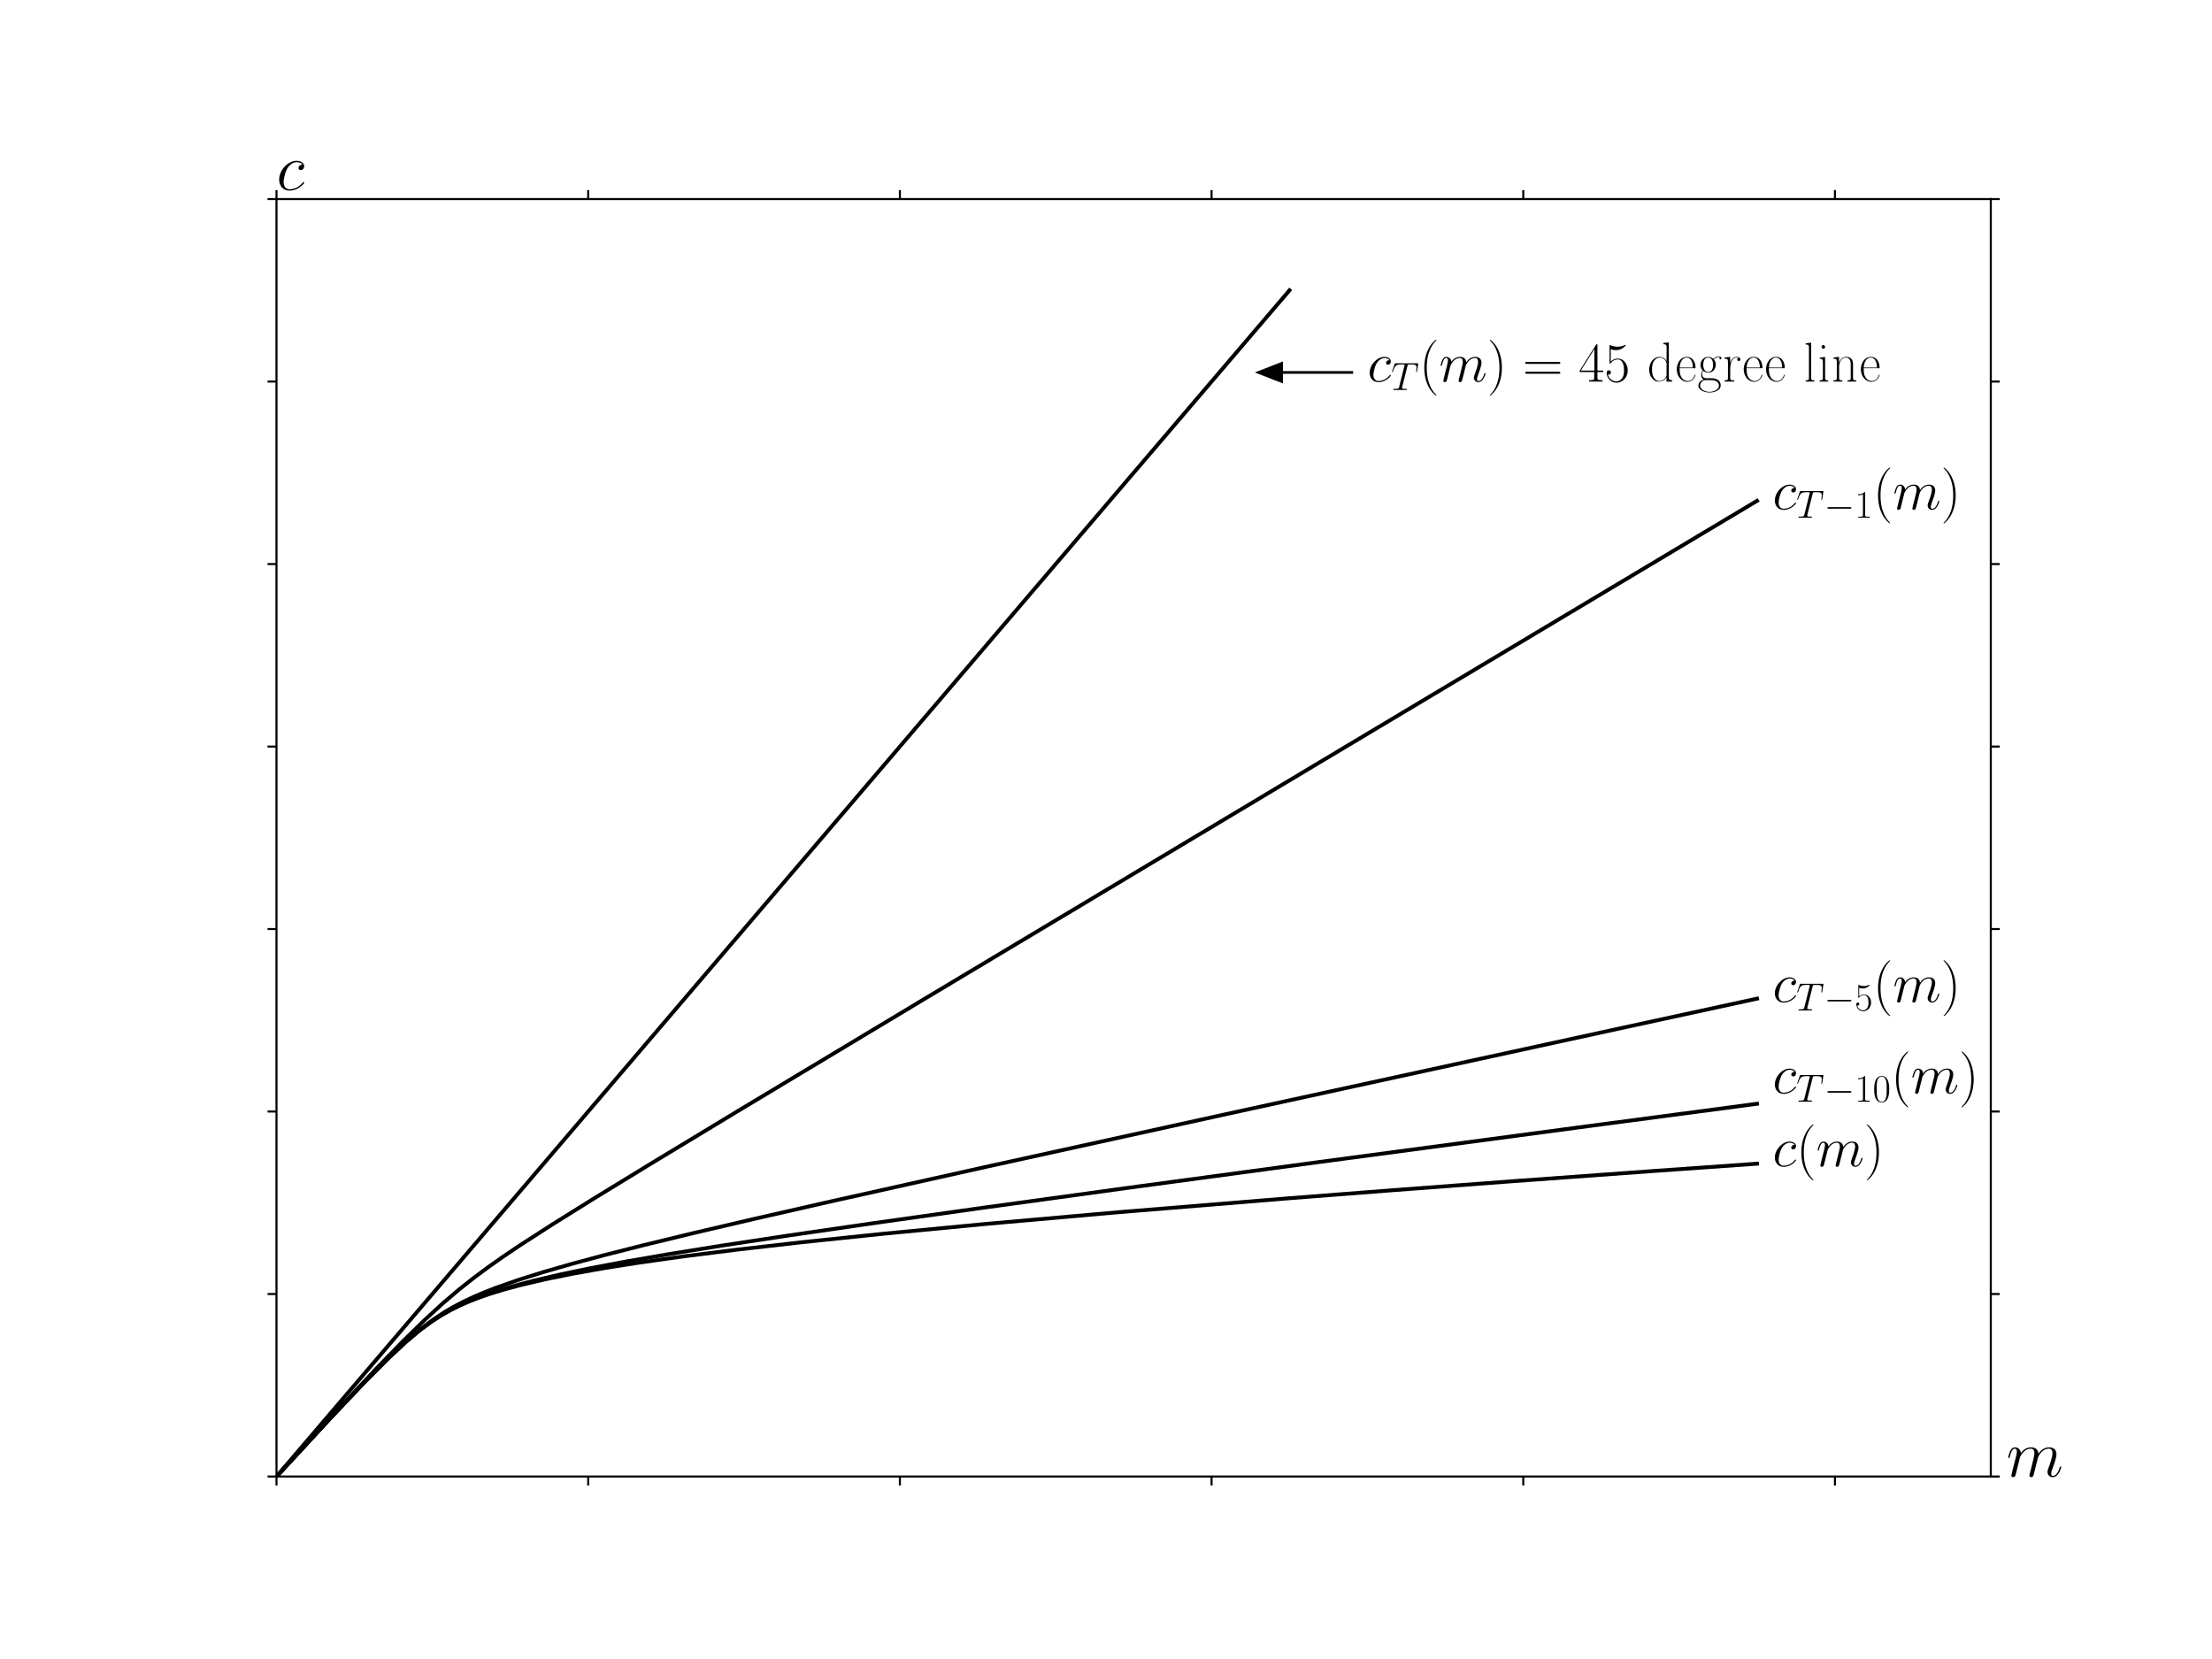
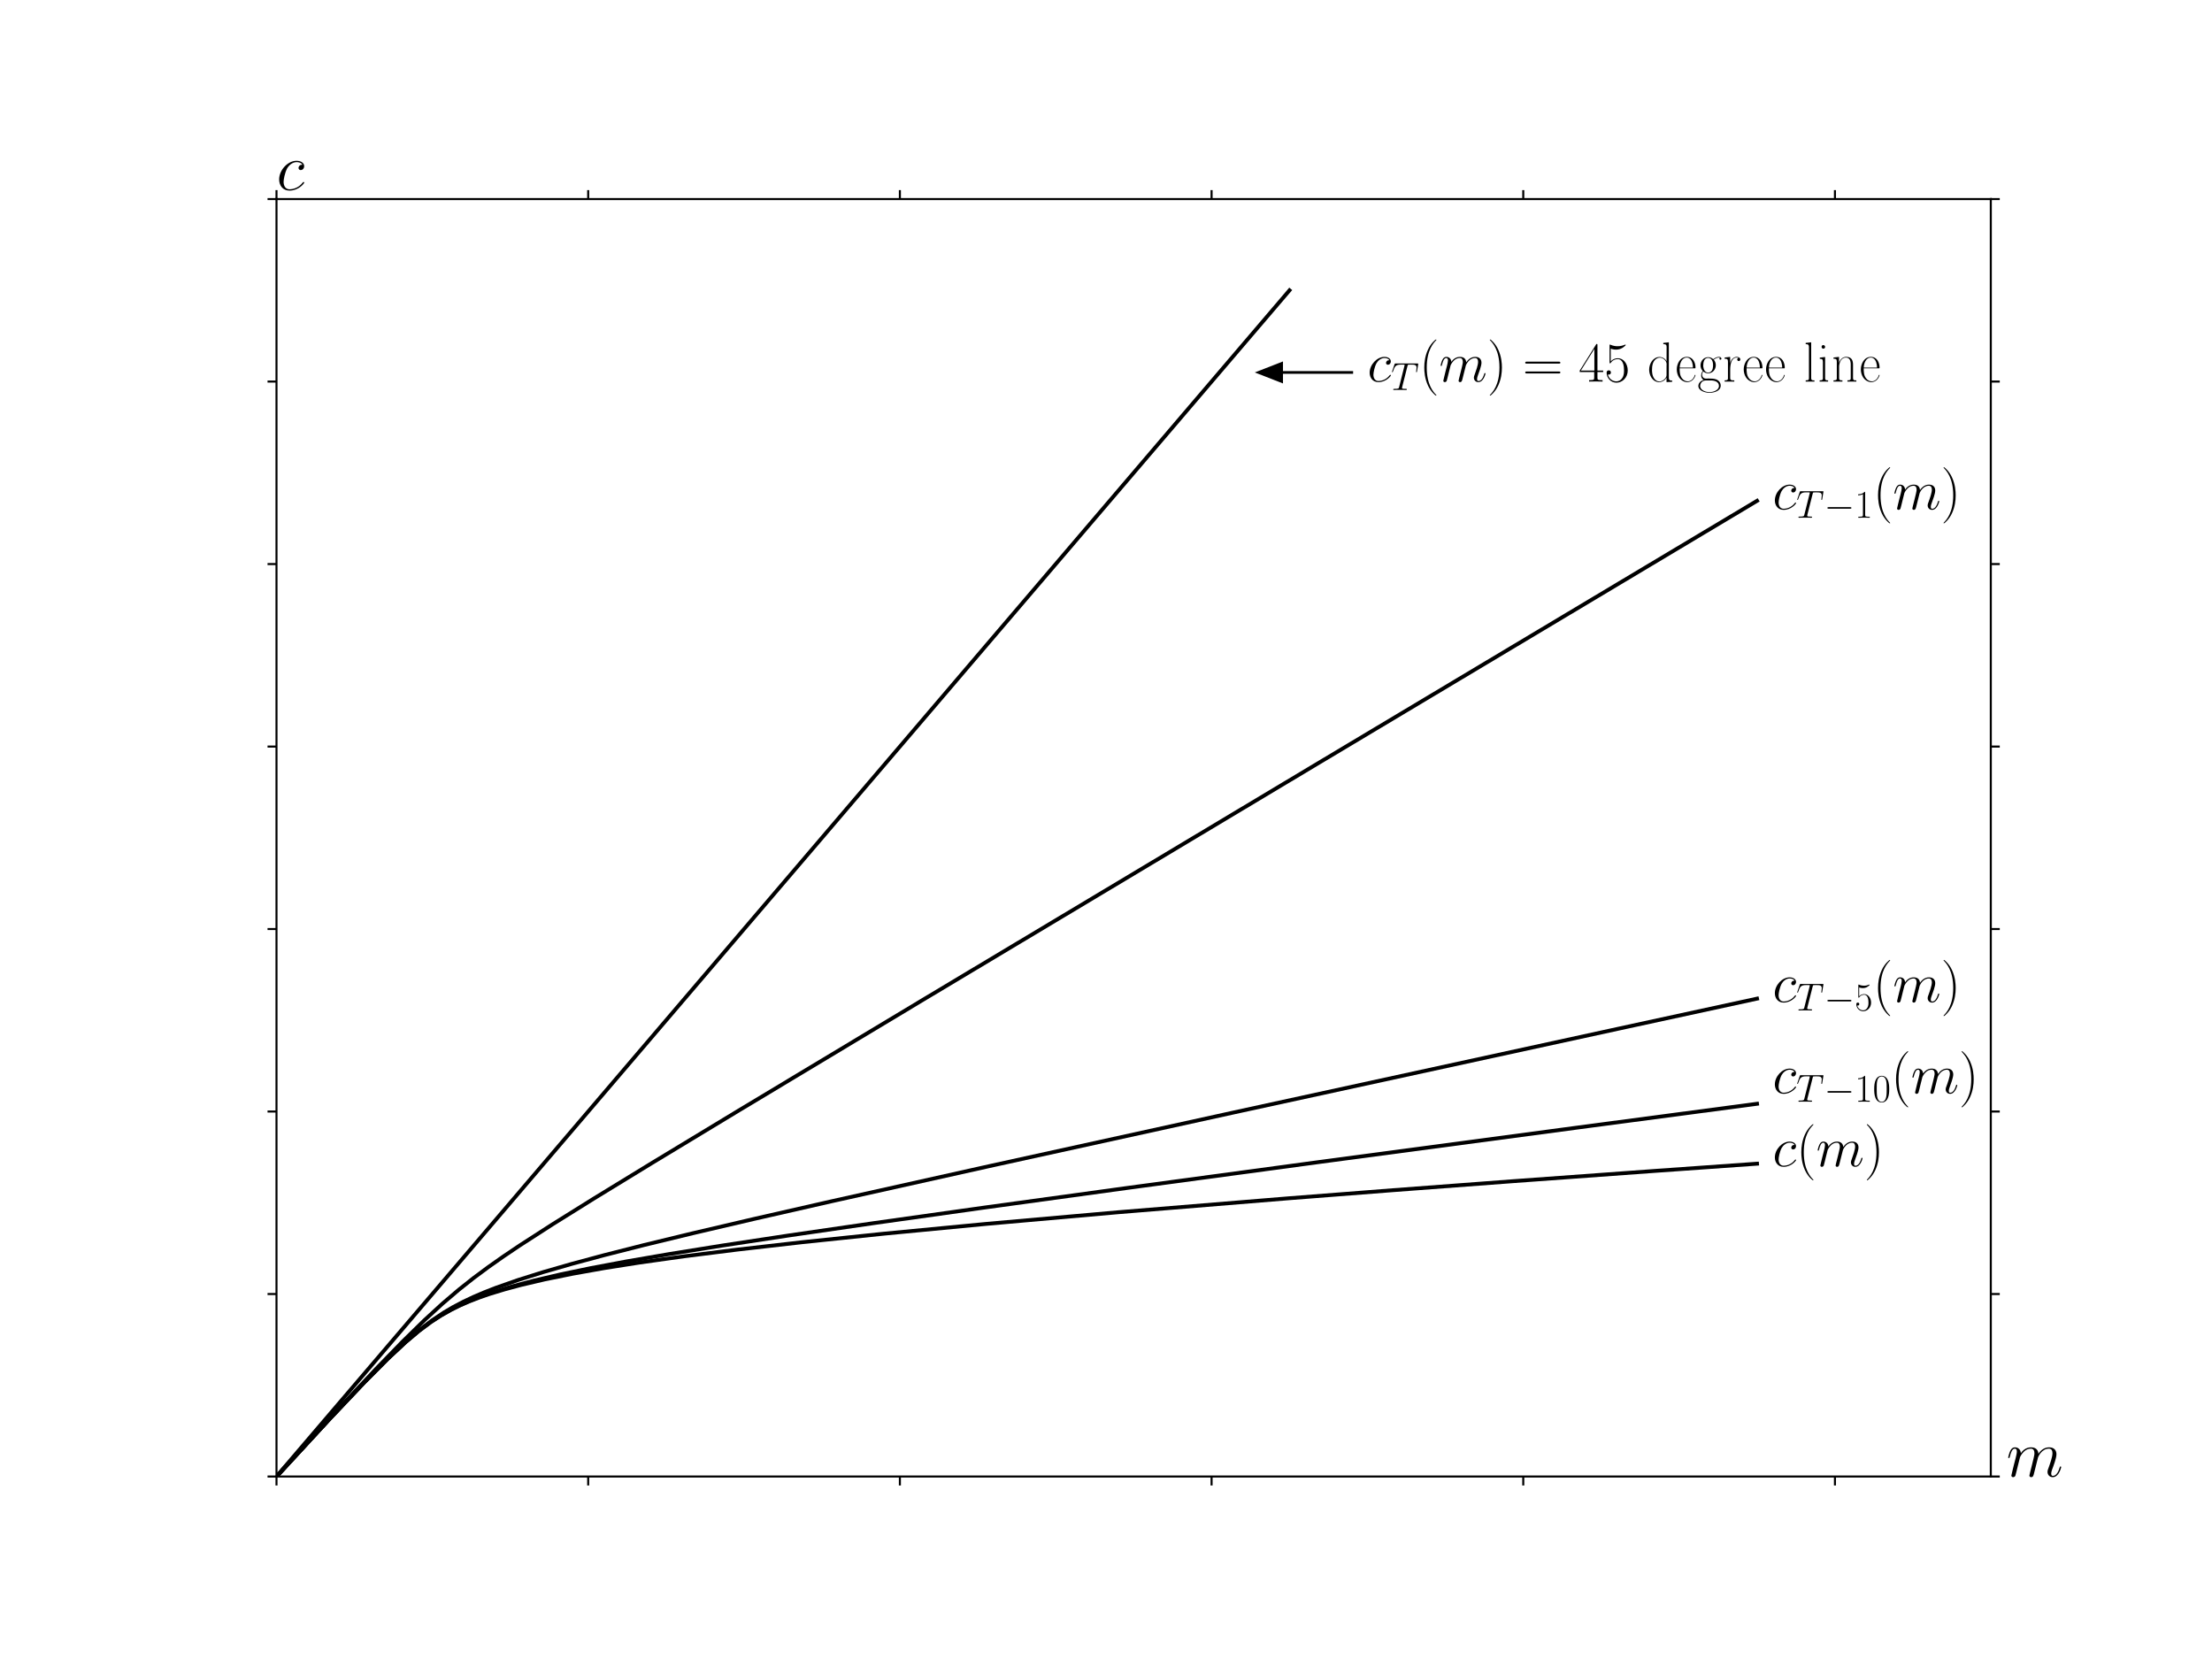
<svg xmlns="http://www.w3.org/2000/svg" xmlns:xlink="http://www.w3.org/1999/xlink" height="648pt" version="1.1" viewBox="0 0 864 648" width="864pt">
  <defs>
    <style type="text/css">*{stroke-linecap:butt;stroke-linejoin:round;}</style>
  </defs>
  <g id="figure_1">
    <g id="patch_1">
      <path d="M 0 648  L 864 648  L 864 0  L 0 0  z " style="fill:#ffffff;" />
    </g>
    <g id="axes_1">
      <g id="patch_2">
        <path d="M 108 576.72  L 777.6 576.72  L 777.6 77.76  L 108 77.76  z " style="fill:#ffffff;" />
      </g>
      <g id="patch_3">
-         <path clip-path="url(#pe5a6f67759)" d="M 491.498 145.476  L 500.629 141.912  L 500.629 145.44  L 528.022 145.44  L 528.022 145.512  L 500.629 145.512  L 500.629 149.04  z " style="stroke:#000000;stroke-linejoin:miter;" />
+         <path clip-path="url(#p5f83345e9a)" d="M 491.498 145.476  L 500.629 141.912  L 500.629 145.44  L 528.022 145.44  L 528.022 145.512  L 500.629 145.512  L 500.629 149.04  z " style="stroke:#000000;stroke-linejoin:miter;" />
      </g>
      <g id="matplotlib.axis_1">
        <g id="xtick_1">
          <g id="line2d_1">
            <defs>
-               <path d="M 0 0  L 0 3.5  " id="m2d9fa6558c" style="stroke:#000000;stroke-width:0.8;" />
+               <path d="M 0 0  L 0 3.5  " id="m4abed1d830" style="stroke:#000000;stroke-width:0.8;" />
            </defs>
            <g>
-               <use style="stroke:#000000;stroke-width:0.8;" x="108" xlink:href="#m2d9fa6558c" y="576.72" />
+               <use style="stroke:#000000;stroke-width:0.8;" x="108" xlink:href="#m4abed1d830" y="576.72" />
            </g>
          </g>
          <g id="line2d_2">
            <defs>
-               <path d="M 0 0  L 0 -3.5  " id="mc37f271c5d" style="stroke:#000000;stroke-width:0.8;" />
+               <path d="M 0 0  L 0 -3.5  " id="mda35cc5777" style="stroke:#000000;stroke-width:0.8;" />
            </defs>
            <g>
-               <use style="stroke:#000000;stroke-width:0.8;" x="108" xlink:href="#mc37f271c5d" y="77.76" />
+               <use style="stroke:#000000;stroke-width:0.8;" x="108" xlink:href="#mda35cc5777" y="77.76" />
            </g>
          </g>
        </g>
        <g id="xtick_2">
          <g id="line2d_3">
            <g>
-               <use style="stroke:#000000;stroke-width:0.8;" x="229.745" xlink:href="#m2d9fa6558c" y="576.72" />
+               <use style="stroke:#000000;stroke-width:0.8;" x="229.745" xlink:href="#m4abed1d830" y="576.72" />
            </g>
          </g>
          <g id="line2d_4">
            <g>
-               <use style="stroke:#000000;stroke-width:0.8;" x="229.745" xlink:href="#mc37f271c5d" y="77.76" />
+               <use style="stroke:#000000;stroke-width:0.8;" x="229.745" xlink:href="#mda35cc5777" y="77.76" />
            </g>
          </g>
        </g>
        <g id="xtick_3">
          <g id="line2d_5">
            <g>
-               <use style="stroke:#000000;stroke-width:0.8;" x="351.491" xlink:href="#m2d9fa6558c" y="576.72" />
+               <use style="stroke:#000000;stroke-width:0.8;" x="351.491" xlink:href="#m4abed1d830" y="576.72" />
            </g>
          </g>
          <g id="line2d_6">
            <g>
-               <use style="stroke:#000000;stroke-width:0.8;" x="351.491" xlink:href="#mc37f271c5d" y="77.76" />
+               <use style="stroke:#000000;stroke-width:0.8;" x="351.491" xlink:href="#mda35cc5777" y="77.76" />
            </g>
          </g>
        </g>
        <g id="xtick_4">
          <g id="line2d_7">
            <g>
-               <use style="stroke:#000000;stroke-width:0.8;" x="473.236" xlink:href="#m2d9fa6558c" y="576.72" />
+               <use style="stroke:#000000;stroke-width:0.8;" x="473.236" xlink:href="#m4abed1d830" y="576.72" />
            </g>
          </g>
          <g id="line2d_8">
            <g>
-               <use style="stroke:#000000;stroke-width:0.8;" x="473.236" xlink:href="#mc37f271c5d" y="77.76" />
+               <use style="stroke:#000000;stroke-width:0.8;" x="473.236" xlink:href="#mda35cc5777" y="77.76" />
            </g>
          </g>
        </g>
        <g id="xtick_5">
          <g id="line2d_9">
            <g>
-               <use style="stroke:#000000;stroke-width:0.8;" x="594.982" xlink:href="#m2d9fa6558c" y="576.72" />
+               <use style="stroke:#000000;stroke-width:0.8;" x="594.982" xlink:href="#m4abed1d830" y="576.72" />
            </g>
          </g>
          <g id="line2d_10">
            <g>
-               <use style="stroke:#000000;stroke-width:0.8;" x="594.982" xlink:href="#mc37f271c5d" y="77.76" />
+               <use style="stroke:#000000;stroke-width:0.8;" x="594.982" xlink:href="#mda35cc5777" y="77.76" />
            </g>
          </g>
        </g>
        <g id="xtick_6">
          <g id="line2d_11">
            <g>
-               <use style="stroke:#000000;stroke-width:0.8;" x="716.727" xlink:href="#m2d9fa6558c" y="576.72" />
+               <use style="stroke:#000000;stroke-width:0.8;" x="716.727" xlink:href="#m4abed1d830" y="576.72" />
            </g>
          </g>
          <g id="line2d_12">
            <g>
-               <use style="stroke:#000000;stroke-width:0.8;" x="716.727" xlink:href="#mc37f271c5d" y="77.76" />
+               <use style="stroke:#000000;stroke-width:0.8;" x="716.727" xlink:href="#mda35cc5777" y="77.76" />
            </g>
          </g>
        </g>
      </g>
      <g id="matplotlib.axis_2">
        <g id="ytick_1">
          <g id="line2d_13">
            <defs>
-               <path d="M 0 0  L -3.5 0  " id="mf4b00cf4b9" style="stroke:#000000;stroke-width:0.8;" />
+               <path d="M 0 0  L -3.5 0  " id="me91a084207" style="stroke:#000000;stroke-width:0.8;" />
            </defs>
            <g>
-               <use style="stroke:#000000;stroke-width:0.8;" x="108" xlink:href="#mf4b00cf4b9" y="576.72" />
+               <use style="stroke:#000000;stroke-width:0.8;" x="108" xlink:href="#me91a084207" y="576.72" />
            </g>
          </g>
          <g id="line2d_14">
            <defs>
-               <path d="M 0 0  L 3.5 0  " id="mbbcc3046ab" style="stroke:#000000;stroke-width:0.8;" />
+               <path d="M 0 0  L 3.5 0  " id="m3e6d8e8324" style="stroke:#000000;stroke-width:0.8;" />
            </defs>
            <g>
-               <use style="stroke:#000000;stroke-width:0.8;" x="777.6" xlink:href="#mbbcc3046ab" y="576.72" />
+               <use style="stroke:#000000;stroke-width:0.8;" x="777.6" xlink:href="#m3e6d8e8324" y="576.72" />
            </g>
          </g>
        </g>
        <g id="ytick_2">
          <g id="line2d_15">
            <g>
-               <use style="stroke:#000000;stroke-width:0.8;" x="108" xlink:href="#mf4b00cf4b9" y="505.44" />
+               <use style="stroke:#000000;stroke-width:0.8;" x="108" xlink:href="#me91a084207" y="505.44" />
            </g>
          </g>
          <g id="line2d_16">
            <g>
-               <use style="stroke:#000000;stroke-width:0.8;" x="777.6" xlink:href="#mbbcc3046ab" y="505.44" />
+               <use style="stroke:#000000;stroke-width:0.8;" x="777.6" xlink:href="#m3e6d8e8324" y="505.44" />
            </g>
          </g>
        </g>
        <g id="ytick_3">
          <g id="line2d_17">
            <g>
-               <use style="stroke:#000000;stroke-width:0.8;" x="108" xlink:href="#mf4b00cf4b9" y="434.16" />
+               <use style="stroke:#000000;stroke-width:0.8;" x="108" xlink:href="#me91a084207" y="434.16" />
            </g>
          </g>
          <g id="line2d_18">
            <g>
-               <use style="stroke:#000000;stroke-width:0.8;" x="777.6" xlink:href="#mbbcc3046ab" y="434.16" />
+               <use style="stroke:#000000;stroke-width:0.8;" x="777.6" xlink:href="#m3e6d8e8324" y="434.16" />
            </g>
          </g>
        </g>
        <g id="ytick_4">
          <g id="line2d_19">
            <g>
-               <use style="stroke:#000000;stroke-width:0.8;" x="108" xlink:href="#mf4b00cf4b9" y="362.88" />
+               <use style="stroke:#000000;stroke-width:0.8;" x="108" xlink:href="#me91a084207" y="362.88" />
            </g>
          </g>
          <g id="line2d_20">
            <g>
-               <use style="stroke:#000000;stroke-width:0.8;" x="777.6" xlink:href="#mbbcc3046ab" y="362.88" />
+               <use style="stroke:#000000;stroke-width:0.8;" x="777.6" xlink:href="#m3e6d8e8324" y="362.88" />
            </g>
          </g>
        </g>
        <g id="ytick_5">
          <g id="line2d_21">
            <g>
-               <use style="stroke:#000000;stroke-width:0.8;" x="108" xlink:href="#mf4b00cf4b9" y="291.6" />
+               <use style="stroke:#000000;stroke-width:0.8;" x="108" xlink:href="#me91a084207" y="291.6" />
            </g>
          </g>
          <g id="line2d_22">
            <g>
-               <use style="stroke:#000000;stroke-width:0.8;" x="777.6" xlink:href="#mbbcc3046ab" y="291.6" />
+               <use style="stroke:#000000;stroke-width:0.8;" x="777.6" xlink:href="#m3e6d8e8324" y="291.6" />
            </g>
          </g>
        </g>
        <g id="ytick_6">
          <g id="line2d_23">
            <g>
-               <use style="stroke:#000000;stroke-width:0.8;" x="108" xlink:href="#mf4b00cf4b9" y="220.32" />
+               <use style="stroke:#000000;stroke-width:0.8;" x="108" xlink:href="#me91a084207" y="220.32" />
            </g>
          </g>
          <g id="line2d_24">
            <g>
-               <use style="stroke:#000000;stroke-width:0.8;" x="777.6" xlink:href="#mbbcc3046ab" y="220.32" />
+               <use style="stroke:#000000;stroke-width:0.8;" x="777.6" xlink:href="#m3e6d8e8324" y="220.32" />
            </g>
          </g>
        </g>
        <g id="ytick_7">
          <g id="line2d_25">
            <g>
-               <use style="stroke:#000000;stroke-width:0.8;" x="108" xlink:href="#mf4b00cf4b9" y="149.04" />
+               <use style="stroke:#000000;stroke-width:0.8;" x="108" xlink:href="#me91a084207" y="149.04" />
            </g>
          </g>
          <g id="line2d_26">
            <g>
-               <use style="stroke:#000000;stroke-width:0.8;" x="777.6" xlink:href="#mbbcc3046ab" y="149.04" />
+               <use style="stroke:#000000;stroke-width:0.8;" x="777.6" xlink:href="#m3e6d8e8324" y="149.04" />
            </g>
          </g>
        </g>
        <g id="ytick_8">
          <g id="line2d_27">
            <g>
-               <use style="stroke:#000000;stroke-width:0.8;" x="108" xlink:href="#mf4b00cf4b9" y="77.76" />
+               <use style="stroke:#000000;stroke-width:0.8;" x="108" xlink:href="#me91a084207" y="77.76" />
            </g>
          </g>
          <g id="line2d_28">
            <g>
-               <use style="stroke:#000000;stroke-width:0.8;" x="777.6" xlink:href="#mbbcc3046ab" y="77.76" />
+               <use style="stroke:#000000;stroke-width:0.8;" x="777.6" xlink:href="#m3e6d8e8324" y="77.76" />
            </g>
          </g>
        </g>
      </g>
      <g id="line2d_29">
-         <path clip-path="url(#pe5a6f67759)" d="M 108 576.72  L 128.839 554.13  L 142.153 540.077  L 151.415 530.765  L 158.362 524.292  L 163.571 519.9  L 168.202 516.456  L 172.255 513.828  L 176.307 511.552  L 179.78 509.848  L 183.253 508.338  L 187.305 506.771  L 191.357 505.373  L 197.146 503.617  L 203.514 501.901  L 212.775 499.732  L 223.774 497.499  L 235.93 495.334  L 249.823 493.145  L 267.189 490.71  L 288.029 488.087  L 313.499 485.181  L 345.337 481.865  L 385.279 478.043  L 436.798 473.492  L 503.368 468.044  L 543.889 464.9  L 590.777 461.384  L 646.349 457.356  L 686.291 454.534  L 686.291 454.534  " style="fill:none;stroke:#000000;stroke-linecap:square;stroke-width:1.5;" />
+         <path clip-path="url(#p5f83345e9a)" d="M 108 576.72  L 128.839 554.13  L 142.153 540.077  L 151.415 530.765  L 158.362 524.292  L 163.571 519.9  L 168.202 516.456  L 172.255 513.828  L 176.307 511.552  L 179.78 509.848  L 183.253 508.338  L 187.305 506.771  L 191.357 505.373  L 197.146 503.617  L 203.514 501.901  L 212.775 499.732  L 223.774 497.499  L 235.93 495.334  L 249.823 493.145  L 267.189 490.71  L 288.029 488.087  L 313.499 485.181  L 345.337 481.865  L 385.279 478.043  L 436.798 473.492  L 503.368 468.044  L 543.889 464.9  L 590.777 461.384  L 646.349 457.356  L 686.291 454.534  L 686.291 454.534  " style="fill:none;stroke:#000000;stroke-linecap:square;stroke-width:1.5;" />
      </g>
      <g id="line2d_30">
-         <path clip-path="url(#pe5a6f67759)" d="M 108 576.72  L 132.313 550.225  L 146.784 534.792  L 157.204 524.059  L 165.887 515.561  L 172.833 509.19  L 179.201 503.763  L 184.99 499.177  L 190.778 494.88  L 196.567 490.807  L 202.935 486.516  L 215.67 478.308  L 231.878 468.196  L 254.454 454.387  L 288.607 433.725  L 360.966 390.244  L 513.209 299.099  L 686.291 195.626  L 686.291 195.626  " style="fill:none;stroke:#000000;stroke-linecap:square;stroke-width:1.5;" />
+         <path clip-path="url(#p5f83345e9a)" d="M 108 576.72  L 132.313 550.225  L 146.784 534.792  L 157.204 524.059  L 165.887 515.561  L 172.833 509.19  L 179.201 503.763  L 184.99 499.177  L 190.778 494.88  L 196.567 490.807  L 202.935 486.516  L 215.67 478.308  L 231.878 468.196  L 254.454 454.387  L 288.607 433.725  L 360.966 390.244  L 513.209 299.099  L 686.291 195.626  L 686.291 195.626  " style="fill:none;stroke:#000000;stroke-linecap:square;stroke-width:1.5;" />
      </g>
      <g id="line2d_31">
-         <path clip-path="url(#pe5a6f67759)" d="M 108 576.72  L 128.839 554.127  L 142.732 539.467  L 151.415 530.712  L 158.362 524.176  L 164.15 519.241  L 168.781 515.725  L 173.412 512.645  L 176.886 510.597  L 180.938 508.465  L 184.99 506.555  L 189.042 504.823  L 193.673 503.009  L 202.356 499.965  L 212.197 496.873  L 223.195 493.704  L 235.93 490.28  L 251.56 486.313  L 270.662 481.687  L 294.396 476.14  L 324.497 469.283  L 386.436 455.48  L 481.95 434.512  L 631.877 401.87  L 686.291 390.062  L 686.291 390.062  " style="fill:none;stroke:#000000;stroke-linecap:square;stroke-width:1.5;" />
+         <path clip-path="url(#p5f83345e9a)" d="M 108 576.72  L 128.839 554.127  L 142.732 539.467  L 151.415 530.712  L 158.362 524.176  L 164.15 519.241  L 168.781 515.725  L 173.412 512.645  L 176.886 510.597  L 180.938 508.465  L 184.99 506.555  L 189.042 504.823  L 193.673 503.009  L 202.356 499.965  L 212.197 496.873  L 223.195 493.704  L 235.93 490.28  L 251.56 486.313  L 270.662 481.687  L 294.396 476.14  L 324.497 469.283  L 386.436 455.48  L 481.95 434.512  L 631.877 401.87  L 686.291 390.062  L 686.291 390.062  " style="fill:none;stroke:#000000;stroke-linecap:square;stroke-width:1.5;" />
      </g>
      <g id="line2d_32">
-         <path clip-path="url(#pe5a6f67759)" d="M 108 576.72  L 128.839 554.13  L 142.153 540.075  L 151.415 530.757  L 158.362 524.274  L 163.571 519.868  L 168.202 516.404  L 172.255 513.754  L 176.307 511.451  L 179.78 509.718  L 183.832 507.932  L 187.884 506.349  L 191.936 504.927  L 200.04 502.448  L 208.723 500.156  L 219.143 497.736  L 230.72 495.333  L 244.613 492.722  L 261.4 489.83  L 282.24 486.488  L 308.289 482.54  L 341.285 477.748  L 384.121 471.723  L 440.271 464.009  L 514.945 453.924  L 615.669 440.488  L 686.291 431.132  L 686.291 431.132  " style="fill:none;stroke:#000000;stroke-linecap:square;stroke-width:1.5;" />
+         <path clip-path="url(#p5f83345e9a)" d="M 108 576.72  L 128.839 554.13  L 142.153 540.075  L 151.415 530.757  L 158.362 524.274  L 163.571 519.868  L 168.202 516.404  L 172.255 513.754  L 176.307 511.451  L 179.78 509.718  L 183.832 507.932  L 187.884 506.349  L 191.936 504.927  L 200.04 502.448  L 208.723 500.156  L 219.143 497.736  L 230.72 495.333  L 244.613 492.722  L 261.4 489.83  L 282.24 486.488  L 308.289 482.54  L 341.285 477.748  L 384.121 471.723  L 440.271 464.009  L 514.945 453.924  L 615.669 440.488  L 686.291 431.132  L 686.291 431.132  " style="fill:none;stroke:#000000;stroke-linecap:square;stroke-width:1.5;" />
      </g>
      <g id="line2d_33">
-         <path clip-path="url(#pe5a6f67759)" d="M 108 576.72  L 503.673 113.4  L 503.673 113.4  " style="fill:none;stroke:#000000;stroke-linecap:square;stroke-width:1.5;" />
+         <path clip-path="url(#p5f83345e9a)" d="M 108 576.72  L 503.673 113.4  L 503.673 113.4  " style="fill:none;stroke:#000000;stroke-linecap:square;stroke-width:1.5;" />
      </g>
      <g id="patch_4">
        <path d="M 108 576.72  L 108 77.76  " style="fill:none;stroke:#000000;stroke-linecap:square;stroke-linejoin:miter;stroke-width:0.8;" />
      </g>
      <g id="patch_5">
        <path d="M 777.6 576.72  L 777.6 77.76  " style="fill:none;stroke:#000000;stroke-linecap:square;stroke-linejoin:miter;stroke-width:0.8;" />
      </g>
      <g id="patch_6">
        <path d="M 108 576.72  L 777.6 576.72  " style="fill:none;stroke:#000000;stroke-linecap:square;stroke-linejoin:miter;stroke-width:0.8;" />
      </g>
      <g id="patch_7">
        <path d="M 108 77.76  L 777.6 77.76  " style="fill:none;stroke:#000000;stroke-linecap:square;stroke-linejoin:miter;stroke-width:0.8;" />
      </g>
      <g id="text_1">
        <g transform="translate(534.1091 149.04)scale(0.22 -0.22)">
          <defs>
-             <path d="M 2502 2431  C 2381 2431 2323 2431 2234 2355  C 2195 2323 2125 2227 2125 2125  C 2125 1997 2221 1920 2342 1920  C 2496 1920 2669 2044 2669 2292  C 2669 2588 2374 2816 1933 2816  C 1094 2816 256 1903 256 996  C 256 441 602 -64 1254 -64  C 2125 -64 2675 622 2675 706  C 2675 744 2637 776 2611 776  C 2592 776 2586 770 2528 713  C 2118 162 1510 64 1267 64  C 826 64 685 446 685 764  C 685 988 794 1605 1024 2039  C 1190 2338 1536 2682 1939 2682  C 2022 2682 2374 2682 2502 2431  z " id="CMMI12-63" transform="scale(0.015625)" />
-             <path d="M 2669 3910  C 2707 4064 2720 4121 2816 4147  C 2867 4160 3078 4160 3213 4160  C 3853 4160 4154 4134 4154 3634  C 4154 3537 4128 3295 4090 3057  L 4083 2980  C 4083 2954 4109 2916 4147 2916  C 4211 2916 4211 2948 4230 3050  L 4416 4184  C 4429 4243 4429 4256 4429 4275  C 4429 4345 4390 4345 4262 4345  L 762 4345  C 614 4345 608 4339 570 4224  L 179 3070  C 173 3056 154 2986 154 2980  C 154 2948 179 2916 218 2916  C 269 2916 282 2941 307 3024  C 576 3801 710 4160 1562 4160  L 1990 4160  C 2144 4160 2208 4160 2208 4089  C 2208 4069 2208 4057 2176 3941  L 1318 499  C 1254 249 1242 185 563 185  C 403 185 358 185 358 64  C 358 0 429 0 461 0  C 621 0 787 0 947 0  L 1946 0  C 2106 0 2278 0 2438 0  C 2509 0 2573 0 2573 121  C 2573 185 2528 185 2362 185  C 1786 185 1786 243 1786 339  C 1786 346 1786 391 1811 494  L 2669 3910  z " id="CMMI12-54" transform="scale(0.015625)" />
-             <path d="M 1958 -1561  C 1958 -1555 1958 -1542 1939 -1523  C 1645 -1224 858 -407 858 1581  C 858 3569 1632 4379 1946 4697  C 1946 4704 1958 4717 1958 4736  C 1958 4755 1939 4768 1914 4768  C 1843 4768 1299 4296 986 3594  C 666 2887 576 2199 576 1588  C 576 1128 621 351 1005 -471  C 1312 -1135 1837 -1600 1914 -1600  C 1946 -1600 1958 -1587 1958 -1561  z " id="CMR17-28" transform="scale(0.015625)" />
-             <path d="M 1318 1871  C 1331 1910 1491 2229 1728 2433  C 1894 2586 2112 2689 2362 2689  C 2618 2689 2707 2497 2707 2242  C 2707 2203 2707 2076 2630 1775  L 2470 1118  C 2419 926 2298 453 2285 383  C 2259 287 2221 121 2221 96  C 2221 6 2291 -64 2387 -64  C 2579 -64 2611 83 2669 313  L 3053 1839  C 3066 1890 3398 2689 4102 2689  C 4358 2689 4448 2497 4448 2242  C 4448 1884 4198 1188 4058 805  C 4000 651 3968 568 3968 453  C 3968 166 4166 -64 4474 -64  C 5069 -64 5293 875 5293 913  C 5293 945 5267 971 5229 971  C 5171 971 5165 952 5133 843  C 4986 332 4749 64 4493 64  C 4429 64 4326 64 4326 269  C 4326 436 4403 640 4429 710  C 4544 1018 4832 1773 4832 2145  C 4832 2528 4608 2816 4122 2816  C 3693 2816 3347 2574 3091 2197  C 3072 2542 2861 2816 2381 2816  C 1811 2816 1510 2415 1395 2255  C 1376 2618 1114 2816 832 2816  C 646 2816 499 2727 378 2484  C 262 2254 173 1865 173 1839  C 173 1814 198 1782 243 1782  C 294 1782 301 1788 339 1935  C 435 2312 557 2689 813 2689  C 960 2689 1011 2586 1011 2395  C 1011 2254 947 2005 902 1807  L 723 1118  C 698 996 627 709 595 594  C 550 428 480 128 480 96  C 480 6 550 -64 646 -64  C 723 -64 813 -26 864 70  C 877 102 934 326 966 453  L 1107 1028  L 1318 1871  z " id="CMMI12-6d" transform="scale(0.015625)" />
-             <path d="M 1683 1581  C 1683 2040 1638 2817 1254 3639  C 947 4303 422 4768 346 4768  C 326 4768 301 4761 301 4729  C 301 4717 307 4710 314 4697  C 621 4378 1402 3568 1402 1584  C 1402 -407 627 -1217 314 -1537  C 307 -1549 301 -1556 301 -1568  C 301 -1600 326 -1600 346 -1600  C 416 -1600 960 -1128 1274 -426  C 1594 281 1683 969 1683 1581  z " id="CMR17-29" transform="scale(0.015625)" />
-             <path d="M 4115 2017  C 4211 2017 4307 2017 4307 2125  C 4307 2240 4198 2240 4090 2240  L 512 2240  C 403 2240 294 2240 294 2125  C 294 2017 390 2017 486 2017  L 4115 2017  z M 4090 896  C 4198 896 4307 896 4307 1011  C 4307 1119 4211 1119 4115 1119  L 486 1119  C 390 1119 294 1119 294 1011  C 294 896 403 896 512 896  L 4090 896  z " id="CMR17-3d" transform="scale(0.015625)" />
-             <path d="M 2150 4122  C 2150 4256 2144 4256 2029 4256  L 128 1254  L 128 1088  L 1779 1088  L 1779 457  C 1779 224 1766 160 1318 160  L 1197 160  L 1197 0  C 1402 0 1747 0 1965 0  C 2182 0 2528 0 2733 0  L 2733 160  L 2611 160  C 2163 160 2150 224 2150 457  L 2150 1088  L 2803 1088  L 2803 1254  L 2150 1254  L 2150 4122  z M 1798 3703  L 1798 1254  L 256 1254  L 1798 3703  z " id="CMR17-34" transform="scale(0.015625)" />
-             <path d="M 730 3692  C 794 3666 1056 3584 1325 3584  C 1920 3584 2246 3911 2432 4100  C 2432 4157 2432 4192 2394 4192  C 2387 4192 2374 4192 2323 4163  C 2099 4058 1837 3973 1517 3973  C 1325 3973 1037 3999 723 4139  C 653 4171 640 4171 634 4171  C 602 4171 595 4164 595 4037  L 595 2203  C 595 2089 595 2057 659 2057  C 691 2057 704 2070 736 2114  C 941 2401 1222 2522 1542 2522  C 1766 2522 2246 2382 2246 1289  C 2246 1085 2246 715 2054 421  C 1894 159 1645 25 1370 25  C 947 25 518 320 403 814  C 429 807 480 795 506 795  C 589 795 749 840 749 1038  C 749 1210 627 1280 506 1280  C 358 1280 262 1190 262 1011  C 262 454 704 -128 1382 -128  C 2042 -128 2669 440 2669 1264  C 2669 2030 2170 2624 1549 2624  C 1222 2624 947 2503 730 2274  L 730 3692  z " id="CMR17-35" transform="scale(0.015625)" />
-             <path d="M 1882 4397  L 1882 4256  L 1952 4256  C 2150 4256 2259 4198 2259 3955  L 2253 2323  C 2131 2617 1766 2816 1459 2816  C 710 2816 269 2052 269 1373  C 269 731 653 0 1338 0  L 1395 0  C 1741 0 2118 204 2246 507  L 2253 0  L 2893 0  L 2893 160  L 2816 160  C 2605 160 2515 237 2515 461  L 2515 4467  L 1882 4397  z M 595 1245  L 595 1341  C 595 1783 659 2310 1056 2593  C 1190 2689 1344 2740 1498 2740  C 1862 2740 2259 2393 2259 2021  C 2259 1951 2253 1874 2253 1804  L 2253 770  C 2253 424 1811 58 1440 58  C 947 58 678 558 621 981  C 608 1072 608 1155 595 1245  z " id="SFRM3583-64" transform="scale(0.015625)" />
-             <path d="M 563 1524  L 2246 1524  C 2259 1524 2285 1517 2310 1517  C 2355 1517 2374 1543 2374 1581  C 2374 2154 2099 2816 1382 2816  C 614 2816 237 2031 237 1405  C 237 778 589 70 1350 -26  C 1376 -26 1402 -32 1427 -32  C 1869 -32 2208 273 2355 686  C 2362 705 2368 730 2368 749  C 2368 768 2362 787 2336 787  C 2272 787 2266 686 2246 628  C 2118 324 1843 57 1485 57  C 1216 57 960 210 813 425  C 576 742 563 1149 563 1524  z M 570 1600  C 582 2103 832 2740 1370 2740  C 1818 2740 2010 2264 2061 1890  C 2067 1793 2067 1697 2080 1600  L 570 1600  z " id="SFRM3583-65" transform="scale(0.015625)" />
-             <path d="M 659 1252  L 659 1246  C 531 1119 474 909 474 731  C 474 503 570 358 749 218  C 448 167 154 -130 154 -457  C 154 -1004 896 -1248 1421 -1248  C 1933 -1248 2701 -1055 2701 -419  C 2701 -66 2464 204 2138 307  C 1907 384 1658 384 1414 384  L 1222 384  C 1165 384 1107 384 1050 384  C 742 384 582 580 582 848  C 582 965 646 1200 710 1200  L 717 1200  C 755 1200 870 1106 947 1075  C 1050 1031 1158 1012 1274 1012  C 1805 1012 2144 1462 2144 1918  C 2144 2125 2067 2375 1914 2525  L 1914 2532  C 2086 2679 2266 2804 2490 2804  C 2534 2804 2579 2794 2624 2771  C 2586 2744 2554 2704 2554 2651  C 2554 2584 2611 2537 2669 2537  C 2746 2537 2784 2592 2784 2654  C 2784 2818 2630 2880 2502 2880  C 2291 2880 2086 2781 1920 2634  C 1907 2620 1882 2599 1862 2599  C 1824 2599 1696 2706 1613 2749  C 1504 2793 1389 2819 1274 2819  C 742 2819 397 2356 397 1899  C 397 1683 480 1398 659 1252  z M 358 -509  L 358 -458  C 358 -219 506 18 717 115  C 826 167 941 167 1062 167  L 1594 167  C 1958 167 2502 39 2502 -460  C 2502 -960 1850 -1172 1434 -1172  C 1005 -1172 422 -972 358 -509  z M 710 1787  L 710 1868  C 710 2212 787 2737 1267 2737  C 1683 2737 1830 2324 1830 1937  C 1830 1669 1805 1319 1523 1163  C 1446 1113 1357 1088 1274 1088  C 896 1088 749 1450 710 1787  z " id="SFRM3583-67" transform="scale(0.015625)" />
-             <path d="M 288 2746  L 288 2605  L 352 2605  C 557 2605 666 2560 666 2275  L 666 361  C 666 154 512 141 288 141  L 288 0  L 1389 0  L 1389 141  L 1261 141  C 1075 141 922 160 922 407  L 922 1350  C 922 1900 1037 2740 1658 2740  C 1728 2740 1798 2721 1862 2695  C 1786 2663 1722 2611 1722 2520  C 1722 2430 1792 2339 1901 2339  C 1997 2339 2074 2423 2074 2519  C 2074 2732 1837 2816 1664 2816  C 1274 2816 979 2435 922 2080  L 915 2816  L 288 2746  z " id="SFRM3583-72" transform="scale(0.015625)" />
-             <path d="M 307 4365  L 307 4224  L 384 4224  C 608 4224 678 4121 678 3911  L 678 372  C 678 180 595 141 307 141  L 307 0  L 1306 0  L 1306 141  L 1203 141  C 1062 141 934 160 934 365  L 934 4435  L 307 4365  z " id="SFRM3583-6c" transform="scale(0.015625)" />
-             <path d="M 326 2735  L 326 2593  L 358 2593  C 563 2593 678 2561 678 2251  L 678 360  C 678 154 531 141 307 141  L 307 0  L 1274 0  L 1274 141  L 1190 141  C 1056 141 934 154 934 373  L 934 2805  L 326 2735  z M 698 4160  C 595 4160 531 4045 531 3962  C 531 3866 608 3751 730 3751  C 858 3751 934 3857 934 3952  C 934 4046 858 4160 736 4160  C 723 4160 710 4160 698 4160  z " id="SFRM3583-69" transform="scale(0.015625)" />
-             <path d="M 301 2746  L 301 2605  L 365 2605  C 570 2605 678 2560 678 2275  L 678 361  C 678 154 525 141 301 141  L 301 0  L 1318 0  L 1318 141  L 1229 141  C 1082 141 941 160 941 361  L 941 1777  C 979 2217 1203 2740 1709 2740  C 2112 2740 2266 2417 2266 1951  L 2266 361  C 2266 154 2112 141 1888 141  L 1888 0  L 2906 0  L 2906 141  L 2803 141  C 2656 141 2528 160 2528 386  L 2528 1885  C 2528 2299 2451 2816 1760 2816  C 1414 2816 1178 2629 1024 2352  C 986 2281 947 2204 934 2126  L 928 2816  L 301 2746  z " id="SFRM3583-6e" transform="scale(0.015625)" />
+             <path d="M 2502 2432  C 2381 2432 2323 2432 2234 2355  C 2195 2323 2125 2227 2125 2124  C 2125 1996 2221 1919 2342 1919  C 2496 1919 2669 2047 2669 2303  C 2669 2591 2374 2816 1933 2816  C 1094 2816 256 1932 256 1011  C 256 446 602 -64 1254 -64  C 2125 -64 2675 622 2675 706  C 2675 745 2637 777 2611 777  C 2592 777 2586 771 2528 712  C 2118 161 1510 64 1267 64  C 826 64 685 453 685 777  C 685 1004 794 1634 1024 2073  C 1190 2374 1536 2687 1939 2687  C 2022 2687 2374 2676 2502 2432  z " id="CMMI12-63" transform="scale(0.015625)" />
+             <path d="M 2669 3886  C 2707 4038 2720 4096 2816 4121  C 2867 4134 3078 4134 3213 4134  C 3853 4134 4154 4109 4154 3612  C 4154 3516 4128 3274 4090 3038  L 4083 2962  C 4083 2937 4109 2898 4147 2898  C 4211 2898 4211 2930 4230 3032  L 4416 4159  C 4429 4217 4429 4230 4429 4249  C 4429 4319 4390 4319 4262 4319  L 762 4319  C 614 4319 608 4313 570 4198  L 179 3051  C 173 3038 154 2968 154 2962  C 154 2930 179 2898 218 2898  C 269 2898 282 2924 307 3007  C 576 3777 710 4134 1562 4134  L 1990 4134  C 2144 4134 2208 4134 2208 4064  C 2208 4045 2208 4032 2176 3917  L 1318 497  C 1254 249 1242 185 563 185  C 403 185 358 185 358 64  C 358 0 429 0 461 0  C 621 0 787 12 947 12  L 1946 12  C 2106 12 2278 0 2438 0  C 2509 0 2573 0 2573 121  C 2573 185 2528 185 2362 185  C 1786 185 1786 242 1786 338  C 1786 344 1786 389 1811 491  L 2669 3886  z " id="CMMI12-54" transform="scale(0.015625)" />
+             <path d="M 1958 -1562  C 1958 -1556 1958 -1543 1939 -1524  C 1645 -1223 858 -403 858 1596  C 858 3595 1632 4408 1946 4729  C 1946 4735 1958 4748 1958 4767  C 1958 4787 1939 4800 1914 4800  C 1843 4800 1299 4325 986 3620  C 666 2909 576 2218 576 1603  C 576 1141 621 360 1005 -467  C 1312 -1133 1837 -1600 1914 -1600  C 1946 -1600 1958 -1588 1958 -1562  z " id="CMR17-28" transform="scale(0.015625)" />
+             <path d="M 1318 1870  C 1331 1909 1491 2228 1728 2432  C 1894 2585 2112 2687 2362 2687  C 2618 2687 2707 2496 2707 2241  C 2707 2202 2707 2075 2630 1775  L 2470 1117  C 2419 925 2298 453 2285 383  C 2259 287 2221 121 2221 95  C 2221 6 2291 -64 2387 -64  C 2579 -64 2611 83 2669 313  L 3053 1838  C 3066 1890 3398 2687 4102 2687  C 4358 2687 4448 2496 4448 2241  C 4448 1883 4198 1187 4058 804  C 4000 651 3968 568 3968 453  C 3968 166 4166 -64 4474 -64  C 5069 -64 5293 874 5293 913  C 5293 945 5267 970 5229 970  C 5171 970 5165 951 5133 842  C 4986 332 4749 64 4493 64  C 4429 64 4326 70 4326 274  C 4326 440 4403 645 4429 715  C 4544 1021 4832 1775 4832 2145  C 4832 2528 4608 2816 4122 2816  C 3693 2816 3347 2573 3091 2196  C 3072 2541 2861 2816 2381 2816  C 1811 2816 1510 2413 1395 2253  C 1376 2617 1114 2816 832 2816  C 646 2816 499 2726 378 2483  C 262 2253 173 1864 173 1838  C 173 1813 198 1781 243 1781  C 294 1781 301 1787 339 1934  C 435 2311 557 2687 813 2687  C 960 2687 1011 2585 1011 2394  C 1011 2253 947 2004 902 1807  L 723 1117  C 698 996 627 708 595 593  C 550 427 480 127 480 95  C 480 6 550 -64 646 -64  C 723 -64 813 -26 864 70  C 877 102 934 325 966 453  L 1107 1028  L 1318 1870  z " id="CMMI12-6d" transform="scale(0.015625)" />
+             <path d="M 1683 1596  C 1683 2057 1638 2839 1254 3665  C 947 4332 422 4800 346 4800  C 326 4800 301 4793 301 4761  C 301 4748 307 4742 314 4729  C 621 4408 1402 3595 1402 1603  C 1402 -396 627 -1210 314 -1530  C 307 -1543 301 -1549 301 -1562  C 301 -1594 326 -1600 346 -1600  C 416 -1600 960 -1127 1274 -422  C 1594 289 1683 981 1683 1596  z " id="CMR17-29" transform="scale(0.015625)" />
+             <path d="M 4115 2048  C 4211 2048 4307 2048 4307 2156  C 4307 2272 4198 2272 4090 2272  L 512 2272  C 403 2272 294 2272 294 2156  C 294 2048 390 2048 486 2048  L 4115 2048  z M 4090 927  C 4198 927 4307 927 4307 1043  C 4307 1152 4211 1152 4115 1152  L 486 1152  C 390 1152 294 1152 294 1043  C 294 927 403 927 512 927  L 4090 927  z " id="CMR17-3d" transform="scale(0.015625)" />
+             <path d="M 2150 4147  C 2150 4281 2144 4288 2029 4288  L 128 1254  L 128 1088  L 1779 1088  L 1779 460  C 1779 230 1766 166 1318 166  L 1197 166  L 1197 0  C 1402 12 1747 12 1965 12  C 2182 12 2528 12 2733 0  L 2733 166  L 2611 166  C 2163 166 2150 230 2150 460  L 2150 1088  L 2803 1088  L 2803 1254  L 2150 1254  L 2150 4147  z M 1798 3723  L 1798 1254  L 256 1254  L 1798 3723  z " id="CMR17-34" transform="scale(0.015625)" />
+             <path d="M 730 3750  C 794 3724 1056 3641 1325 3641  C 1920 3641 2246 3961 2432 4140  C 2432 4191 2432 4224 2394 4224  C 2387 4224 2374 4224 2323 4198  C 2099 4102 1837 4032 1517 4032  C 1325 4032 1037 4055 723 4191  C 653 4224 640 4224 634 4224  C 602 4224 595 4217 595 4090  L 595 2231  C 595 2113 595 2080 659 2080  C 691 2080 704 2093 736 2139  C 941 2435 1222 2560 1542 2560  C 1766 2560 2246 2415 2246 1293  C 2246 1087 2246 716 2054 422  C 1894 159 1645 25 1370 25  C 947 25 518 319 403 812  C 429 806 480 793 506 793  C 589 793 749 838 749 1036  C 749 1209 627 1280 506 1280  C 358 1280 262 1190 262 1011  C 262 454 704 -128 1382 -128  C 2042 -128 2669 441 2669 1267  C 2669 2054 2170 2662 1549 2662  C 1222 2662 947 2540 730 2304  L 730 3750  z " id="CMR17-35" transform="scale(0.015625)" />
+             <path d="M 1882 4408  L 1882 4265  L 1952 4265  C 2150 4265 2259 4207 2259 3960  L 2253 2305  C 2131 2603 1766 2805 1459 2805  C 710 2805 269 2039 269 1357  C 269 714 653 -19 1338 -64  L 1395 -64  C 1741 -64 2118 150 2246 468  L 2253 -64  L 2893 -26  L 2893 117  L 2816 117  C 2605 117 2515 195 2515 422  L 2515 4480  L 1882 4408  z M 595 1214  L 595 1312  C 595 1760 659 2292 1056 2577  C 1190 2675 1344 2727 1498 2727  C 1862 2727 2259 2376 2259 2000  C 2259 1928 2253 1850 2253 1779  L 2253 734  C 2253 383 1811 13 1440 13  C 947 13 678 520 621 948  C 608 1039 608 1123 595 1214  z " id="SFRM3583-64" transform="scale(0.015625)" />
+             <path d="M 563 1515  L 2246 1515  C 2259 1515 2285 1508 2310 1508  C 2355 1508 2374 1534 2374 1573  C 2374 2149 2099 2816 1382 2816  C 614 2816 237 2019 237 1385  C 237 751 589 33 1350 -64  C 1376 -58 1402 -64 1427 -64  C 1869 -64 2208 245 2355 665  C 2362 685 2368 710 2368 730  C 2368 749 2362 768 2336 768  C 2272 768 2266 665 2246 607  C 2118 297 1843 26 1485 26  C 1216 26 960 181 813 400  C 576 723 563 1137 563 1517  L 563 1515  z M 570 1595  C 582 2099 832 2738 1370 2738  C 1818 2738 2010 2260 2061 1886  C 2067 1789 2067 1692 2080 1595  L 570 1595  z " id="SFRM3583-65" transform="scale(0.015625)" />
+             <path d="M 659 1211  L 659 1205  C 531 1077 474 867 474 689  C 474 460 570 313 749 172  C 448 121 154 -172 154 -497  C 154 -1038 896 -1280 1421 -1280  C 1933 -1280 2701 -1089 2701 -459  C 2701 -108 2464 160 2138 262  C 1907 339 1658 345 1414 345  L 1222 345  C 1165 345 1107 339 1050 339  C 742 339 582 530 582 791  C 582 905 646 1135 710 1135  L 717 1135  C 755 1135 870 1039 947 1007  C 1050 963 1158 944 1274 944  C 1805 944 2144 1402 2144 1867  C 2144 2077 2067 2332 1914 2484  L 1914 2491  C 2086 2625 2266 2739 2490 2739  C 2534 2739 2579 2733 2624 2720  C 2586 2695 2554 2656 2554 2605  C 2554 2542 2611 2497 2669 2497  C 2746 2497 2784 2548 2784 2605  C 2784 2758 2630 2816 2502 2816  C 2291 2816 2086 2726 1920 2593  C 1907 2580 1882 2561 1862 2561  C 1824 2561 1696 2669 1613 2714  C 1504 2758 1389 2784 1274 2784  C 742 2784 397 2319 397 1861  C 397 1644 480 1357 659 1211  z M 358 -548  L 358 -497  C 358 -261 506 -25 717 70  C 826 121 941 128 1062 128  L 1594 128  C 1958 128 2502 0 2502 -497  C 2502 -994 1850 -1204 1434 -1204  C 1005 -1204 422 -1007 358 -548  z M 710 1733  L 710 1816  C 710 2166 787 2701 1267 2701  C 1683 2701 1830 2281 1830 1886  C 1830 1612 1805 1256 1523 1096  C 1446 1049 1357 1024 1274 1024  C 896 1024 749 1392 710 1735  L 710 1733  z " id="SFRM3583-67" transform="scale(0.015625)" />
+             <path d="M 288 2744  L 288 2602  L 352 2602  C 557 2602 666 2557 666 2273  L 666 360  C 666 153 512 140 288 140  L 288 0  L 1389 0  L 1389 140  L 1261 140  C 1075 140 922 160 922 405  L 922 1349  C 922 1898 1037 2738 1658 2738  C 1728 2738 1798 2719 1862 2693  C 1786 2660 1722 2609 1722 2518  C 1722 2428 1792 2337 1901 2337  C 1997 2337 2074 2421 2074 2518  C 2074 2732 1837 2816 1664 2816  C 1274 2816 979 2434 922 2079  L 915 2816  L 288 2744  z " id="SFRM3583-72" transform="scale(0.015625)" />
+             <path d="M 307 4408  L 307 4266  L 384 4266  C 608 4266 678 4163 678 3950  L 678 373  C 678 179 595 140 307 140  L 307 0  L 1306 0  L 1306 140  L 1203 140  C 1062 140 934 160 934 366  L 934 4480  L 307 4408  z " id="SFRM3583-6c" transform="scale(0.015625)" />
+             <path d="M 326 2732  L 326 2590  L 358 2590  C 563 2590 678 2558 678 2250  L 678 359  C 678 153 531 140 307 140  L 307 0  L 1274 0  L 1274 140  L 1190 140  C 1056 140 934 153 934 372  L 934 2803  L 326 2732  z M 698 4160  C 595 4160 531 4044 531 3960  C 531 3864 608 3748 730 3748  C 858 3748 934 3857 934 3954  C 934 4044 858 4160 736 4160  C 723 4166 710 4160 698 4160  z " id="SFRM3583-69" transform="scale(0.015625)" />
+             <path d="M 301 2744  L 301 2602  L 365 2602  C 570 2602 678 2557 678 2273  L 678 360  C 678 153 525 140 301 140  L 301 0  L 1318 0  L 1318 140  L 1229 140  C 1082 140 941 160 941 360  L 941 1775  C 979 2215 1203 2738 1709 2738  C 2112 2738 2266 2415 2266 1950  L 2266 360  C 2266 153 2112 140 1888 140  L 1888 0  L 2906 0  L 2906 140  L 2803 140  C 2656 140 2528 160 2528 386  L 2528 1885  C 2528 2299 2451 2816 1760 2816  C 1414 2816 1178 2628 1024 2350  C 986 2279 947 2202 934 2124  L 928 2816  L 301 2744  z " id="SFRM3583-6e" transform="scale(0.015625)" />
          </defs>
          <use transform="scale(0.996264)" xlink:href="#CMMI12-63" />
          <use transform="translate(41.98323 -14.94392)scale(0.697382)" xlink:href="#CMMI12-54" />
          <use transform="translate(91.98769 0)scale(0.996264)" xlink:href="#CMR17-28" />
          <use transform="translate(127.2685 0)scale(0.996264)" xlink:href="#CMMI12-6d" />
          <use transform="translate(212.5957 0)scale(0.996264)" xlink:href="#CMR17-29" />
          <use transform="translate(275.5505 0)scale(0.996264)" xlink:href="#CMR17-3d" />
          <use transform="translate(374.9393 0)scale(0.996264)" xlink:href="#CMR17-34" />
          <use transform="translate(420.6297 0)scale(0.996264)" xlink:href="#CMR17-35" />
          <use transform="translate(496.0185 0)scale(0.996264)" xlink:href="#SFRM3583-64" />
          <use transform="translate(545.5569 0)scale(0.996264)" xlink:href="#SFRM3583-65" />
          <use transform="translate(585.1753 0)scale(0.996264)" xlink:href="#SFRM3583-67" />
          <use transform="translate(629.7538 0)scale(0.996264)" xlink:href="#SFRM3583-72" />
          <use transform="translate(664.4121 0)scale(0.996264)" xlink:href="#SFRM3583-65" />
          <use transform="translate(704.0305 0)scale(0.996264)" xlink:href="#SFRM3583-65" />
          <use transform="translate(773.3472 0)scale(0.996264)" xlink:href="#SFRM3583-6c" />
          <use transform="translate(798.0856 0)scale(0.996264)" xlink:href="#SFRM3583-69" />
          <use transform="translate(822.8239 0)scale(0.996264)" xlink:href="#SFRM3583-6e" />
          <use transform="translate(872.3623 0)scale(0.996264)" xlink:href="#SFRM3583-65" />
        </g>
      </g>
      <g id="text_2">
        <g transform="translate(692.3782 198.936)scale(0.22 -0.22)">
          <defs>
            <path d="M 4218 1472  C 4326 1472 4442 1472 4442 1600  C 4442 1728 4326 1728 4218 1728  L 755 1728  C 646 1728 531 1728 531 1600  C 531 1472 646 1472 755 1472  L 4218 1472  z " id="CMSY10-0" transform="scale(0.015625)" />
-             <path d="M 1702 4058  C 1702 4192 1696 4192 1606 4192  C 1357 3916 979 3827 621 3827  C 602 3827 570 3827 563 3808  C 557 3795 557 3782 557 3648  C 755 3648 1088 3686 1344 3839  L 1344 461  C 1344 236 1331 160 781 160  L 589 160  L 589 0  C 896 0 1216 0 1523 0  C 1830 0 2150 0 2458 0  L 2458 160  L 2266 160  C 1715 160 1702 230 1702 458  L 1702 4058  z " id="CMR17-31" transform="scale(0.015625)" />
+             <path d="M 1702 4083  C 1702 4217 1696 4224 1606 4224  C 1357 3927 979 3833 621 3820  C 602 3820 570 3820 563 3808  C 557 3795 557 3782 557 3648  C 755 3648 1088 3686 1344 3839  L 1344 467  C 1344 243 1331 166 781 166  L 589 166  L 589 0  C 896 6 1216 12 1523 12  C 1830 12 2150 6 2458 0  L 2458 166  L 2266 166  C 1715 166 1702 236 1702 467  L 1702 4083  z " id="CMR17-31" transform="scale(0.015625)" />
          </defs>
          <use transform="scale(0.996264)" xlink:href="#CMMI12-63" />
          <use transform="translate(41.98323 -14.94392)scale(0.697382)" xlink:href="#CMMI12-54" />
          <use transform="translate(91.48956 -14.94392)scale(0.697382)" xlink:href="#CMSY10-0" />
          <use transform="translate(145.7305 -14.94392)scale(0.697382)" xlink:href="#CMR17-31" />
          <use transform="translate(178.2119 0)scale(0.996264)" xlink:href="#CMR17-28" />
          <use transform="translate(213.4926 0)scale(0.996264)" xlink:href="#CMMI12-6d" />
          <use transform="translate(298.8199 0)scale(0.996264)" xlink:href="#CMR17-29" />
        </g>
      </g>
      <g id="text_3">
        <g transform="translate(692.3782 391.392)scale(0.22 -0.22)">
          <use transform="scale(0.996264)" xlink:href="#CMMI12-63" />
          <use transform="translate(41.98323 -14.94392)scale(0.697382)" xlink:href="#CMMI12-54" />
          <use transform="translate(91.48956 -14.94392)scale(0.697382)" xlink:href="#CMSY10-0" />
          <use transform="translate(145.7305 -14.94392)scale(0.697382)" xlink:href="#CMR17-35" />
          <use transform="translate(178.2119 0)scale(0.996264)" xlink:href="#CMR17-28" />
          <use transform="translate(213.4926 0)scale(0.996264)" xlink:href="#CMMI12-6d" />
          <use transform="translate(298.8199 0)scale(0.996264)" xlink:href="#CMR17-29" />
        </g>
      </g>
      <g id="text_4">
        <g transform="translate(692.3782 427.032)scale(0.22 -0.22)">
          <defs>
-             <path d="M 2688 2025  C 2688 2416 2682 3080 2413 3591  C 2176 4039 1798 4198 1466 4198  C 1158 4198 768 4058 525 3597  C 269 3118 243 2524 243 2025  C 243 1661 250 1106 448 619  C 723 -39 1216 -128 1466 -128  C 1760 -128 2208 -7 2470 600  C 2662 1042 2688 1559 2688 2025  z M 1466 -26  C 1056 -26 813 325 723 812  C 653 1188 653 1738 653 2096  C 653 2588 653 2997 736 3387  C 858 3929 1216 4096 1466 4096  C 1728 4096 2067 3923 2189 3400  C 2272 3036 2278 2607 2278 2096  C 2278 1680 2278 1169 2202 792  C 2067 95 1690 -26 1466 -26  z " id="CMR17-30" transform="scale(0.015625)" />
+             <path d="M 2688 2038  C 2688 2430 2682 3099 2413 3613  C 2176 4063 1798 4224 1466 4224  C 1158 4224 768 4082 525 3620  C 269 3137 243 2539 243 2038  C 243 1671 250 1112 448 623  C 723 -39 1216 -128 1466 -128  C 1760 -128 2208 -7 2470 604  C 2662 1048 2688 1568 2688 2038  z M 1466 -26  C 1056 -26 813 328 723 816  C 653 1196 653 1749 653 2109  C 653 2604 653 3015 736 3407  C 858 3954 1216 4121 1466 4121  C 1728 4121 2067 3947 2189 3420  C 2272 3054 2278 2623 2278 2109  C 2278 1691 2278 1176 2202 797  C 2067 96 1690 -26 1466 -26  z " id="CMR17-30" transform="scale(0.015625)" />
          </defs>
          <use transform="scale(0.996264)" xlink:href="#CMMI12-63" />
          <use transform="translate(41.98323 -14.94392)scale(0.697382)" xlink:href="#CMMI12-54" />
          <use transform="translate(91.48956 -14.94392)scale(0.697382)" xlink:href="#CMSY10-0" />
          <use transform="translate(145.7305 -14.94392)scale(0.697382)" xlink:href="#CMR17-31" />
          <use transform="translate(177.7137 -14.94392)scale(0.697382)" xlink:href="#CMR17-30" />
          <use transform="translate(210.195 0)scale(0.996264)" xlink:href="#CMR17-28" />
          <use transform="translate(245.4758 0)scale(0.996264)" xlink:href="#CMMI12-6d" />
          <use transform="translate(330.803 0)scale(0.996264)" xlink:href="#CMR17-29" />
        </g>
      </g>
      <g id="text_5">
        <g transform="translate(692.3782 455.544)scale(0.22 -0.22)">
          <use transform="scale(0.996264)" xlink:href="#CMMI12-63" />
          <use transform="translate(41.98323 0)scale(0.996264)" xlink:href="#CMR17-28" />
          <use transform="translate(77.264 0)scale(0.996264)" xlink:href="#CMMI12-6d" />
          <use transform="translate(162.5912 0)scale(0.996264)" xlink:href="#CMR17-29" />
        </g>
      </g>
      <g id="text_6">
        <g transform="translate(108 74.196)scale(0.26 -0.26)">
          <use transform="scale(0.996264)" xlink:href="#CMMI12-63" />
        </g>
      </g>
      <g id="text_7">
        <g transform="translate(783.6873 576.72)scale(0.26 -0.26)">
          <use transform="scale(0.996264)" xlink:href="#CMMI12-6d" />
        </g>
      </g>
    </g>
  </g>
  <defs>
-     <clipPath id="pe5a6f67759">
+     <clipPath id="p5f83345e9a">
      <rect height="498.96" width="669.6" x="108" y="77.76" />
    </clipPath>
  </defs>
</svg>
